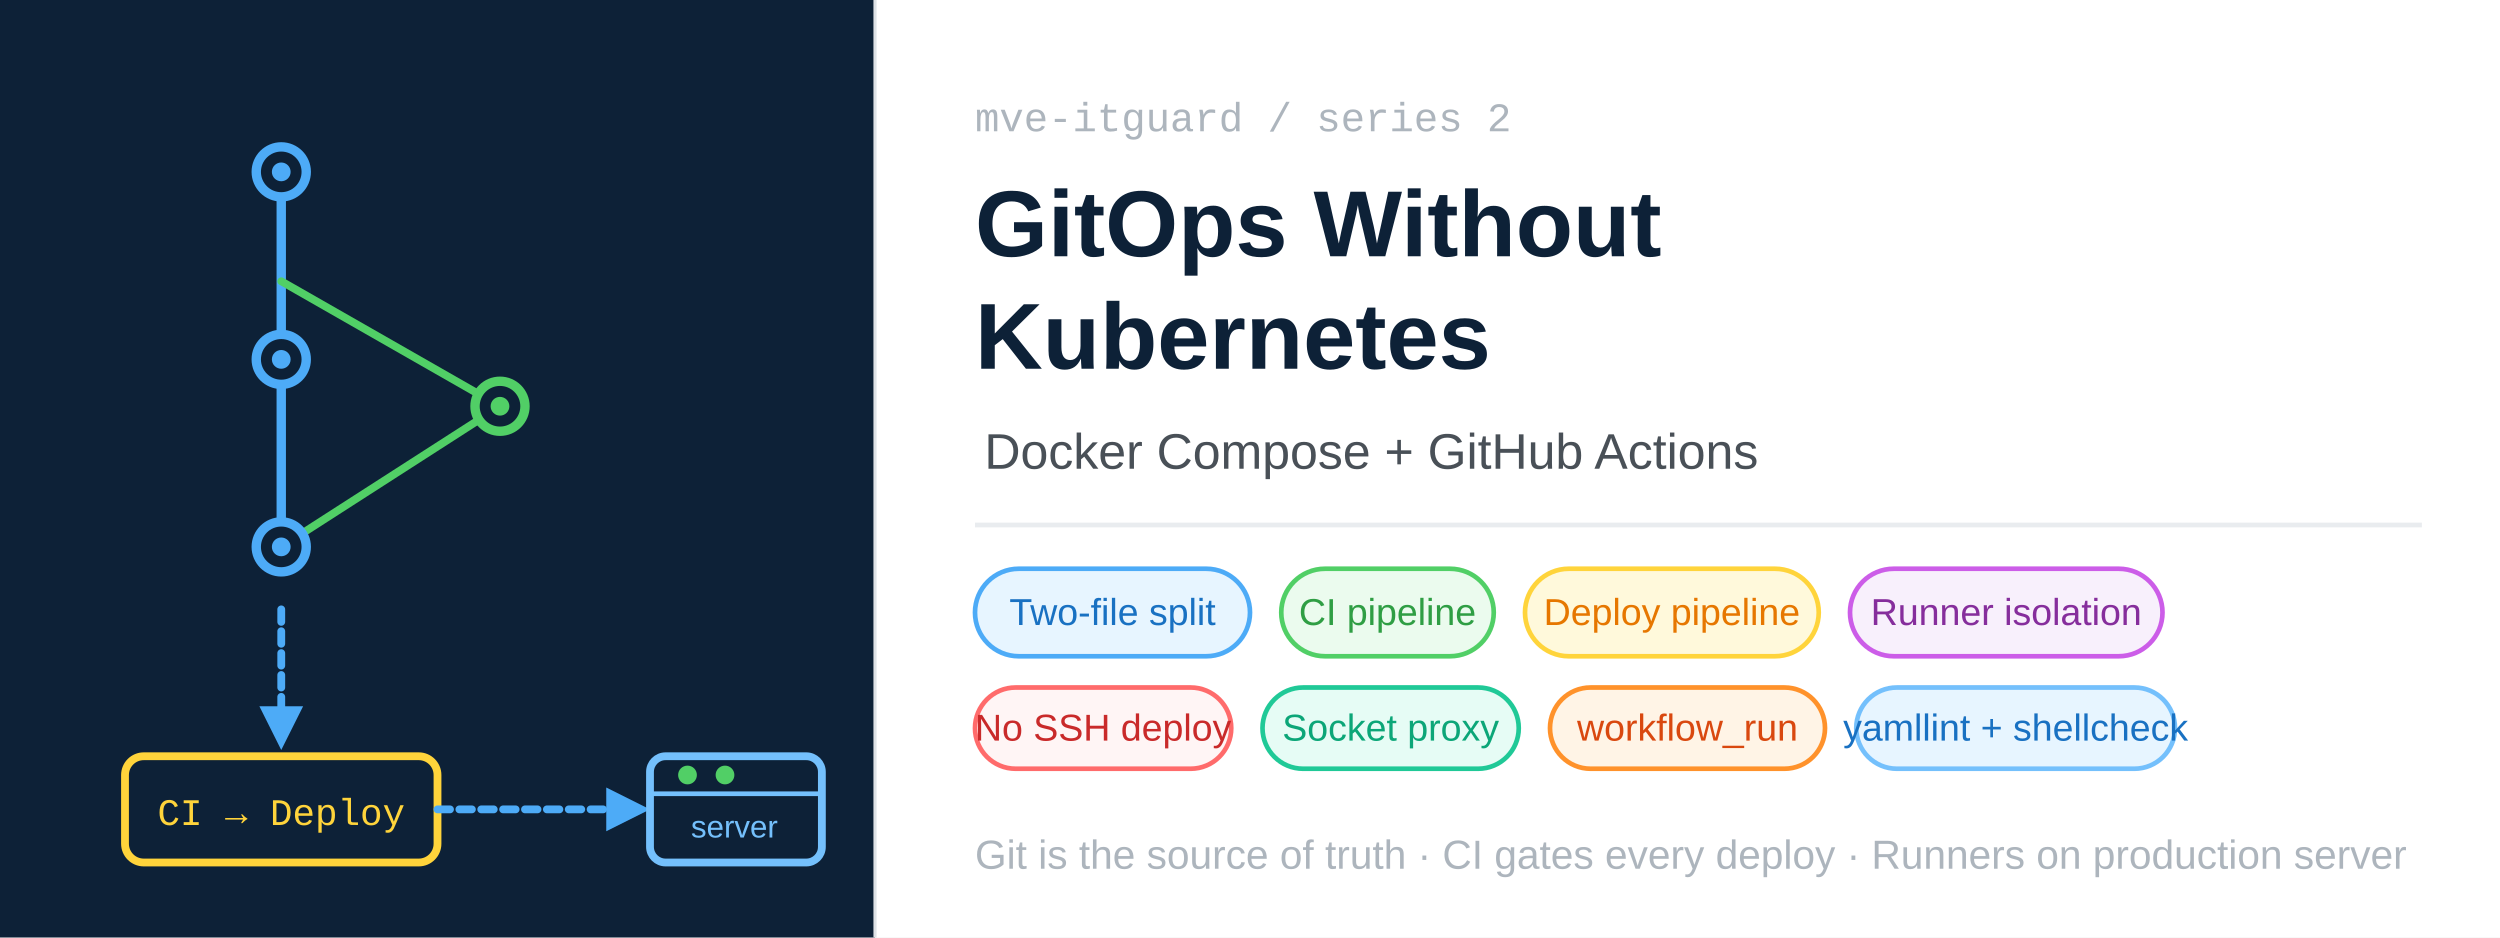
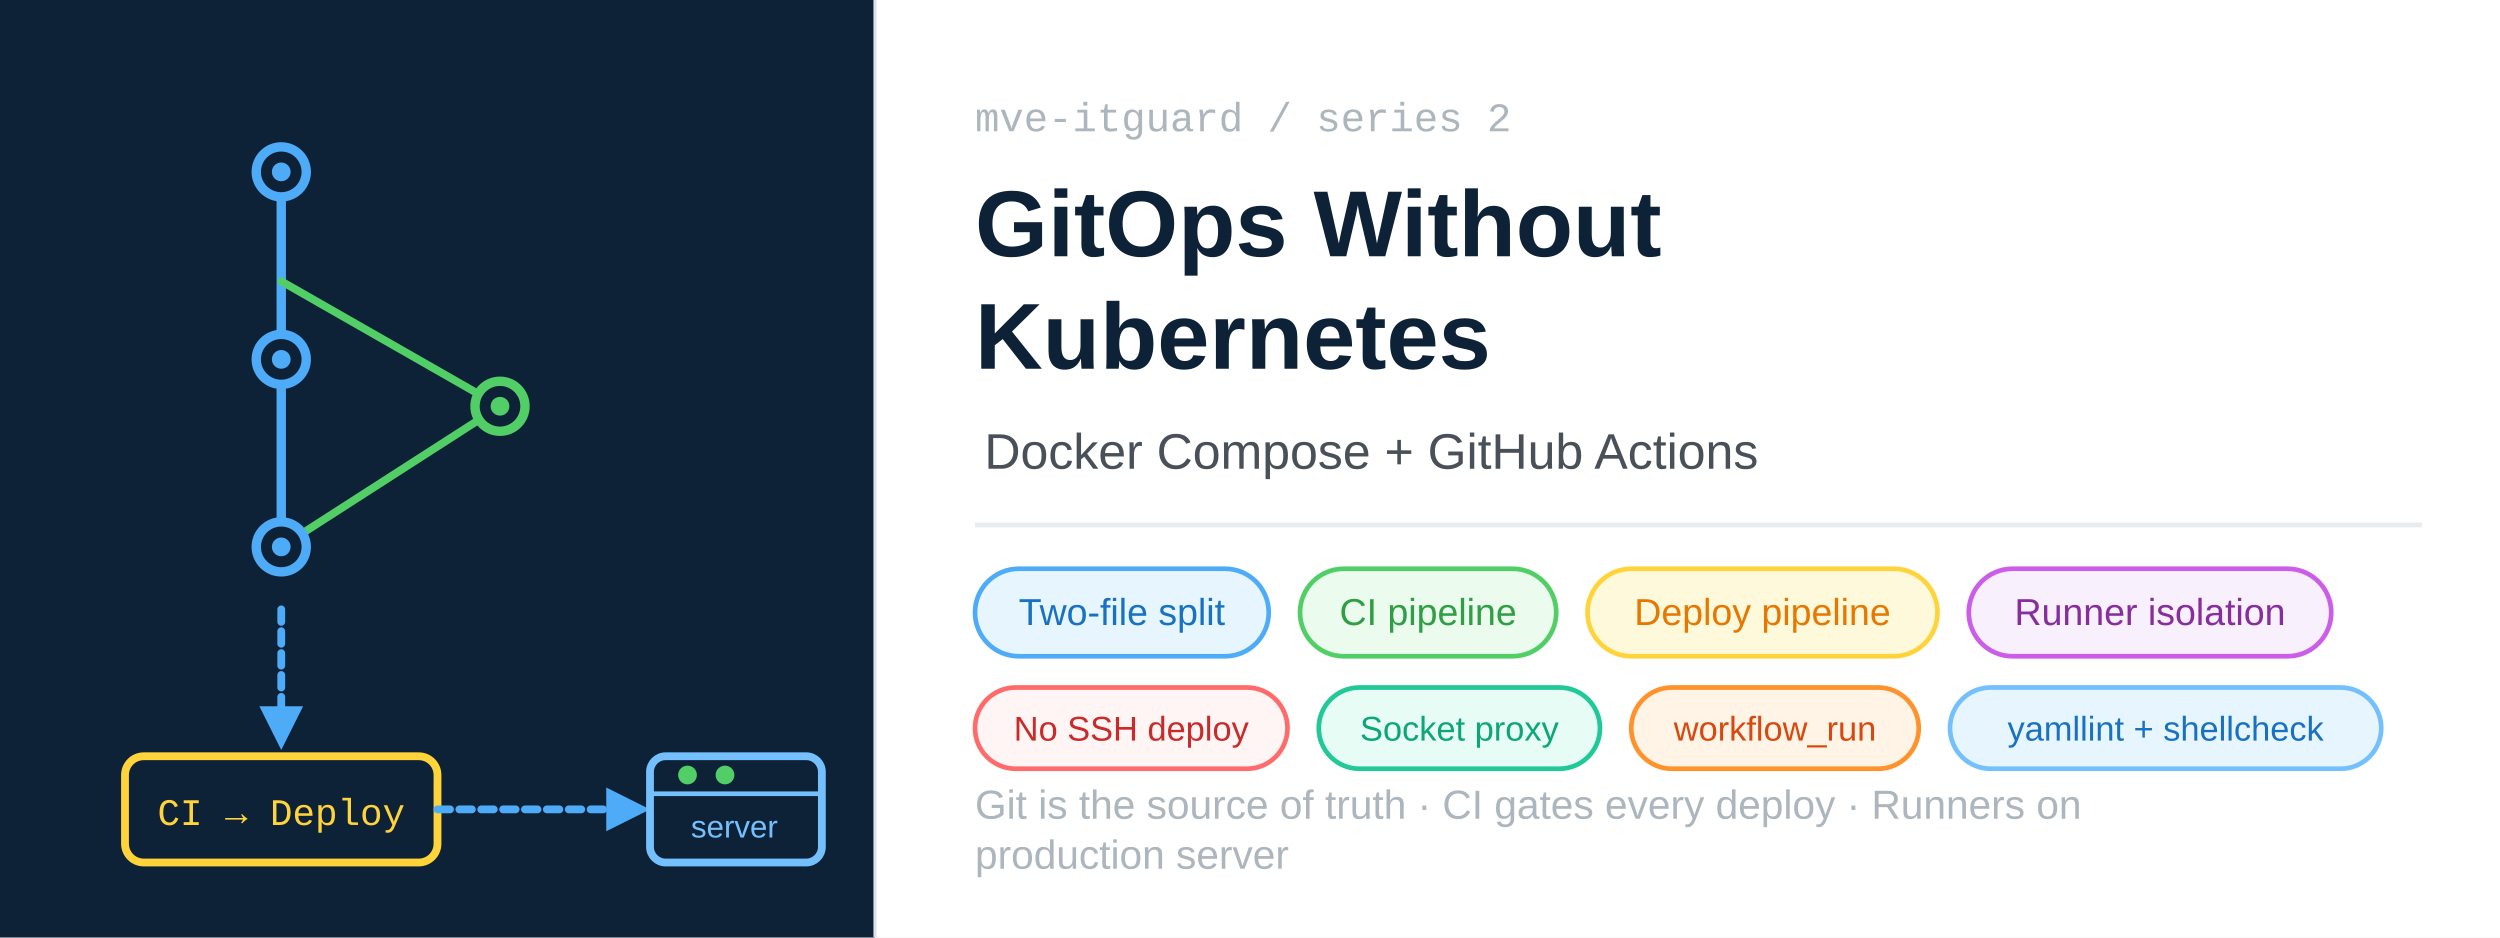
<svg xmlns="http://www.w3.org/2000/svg" viewBox="0 0 800 300" width="800" height="300">
  <rect width="800" height="300" fill="#ffffff" />
  <rect x="0" y="0" width="280" height="300" fill="#0d2137" />
  <line x1="90" y1="55" x2="90" y2="175" stroke="#4dabf7" stroke-width="3" stroke-linecap="round" />
  <line x1="90" y1="90" x2="160" y2="130" stroke="#51cf66" stroke-width="2.5" stroke-linecap="round" />
  <line x1="160" y1="130" x2="90" y2="175" stroke="#51cf66" stroke-width="2.5" stroke-linecap="round" />
  <circle cx="90" cy="55" r="8" fill="#0d2137" stroke="#4dabf7" stroke-width="3" />
  <circle cx="90" cy="55" r="3" fill="#4dabf7" />
  <circle cx="90" cy="115" r="8" fill="#0d2137" stroke="#4dabf7" stroke-width="3" />
  <circle cx="90" cy="115" r="3" fill="#4dabf7" />
  <circle cx="90" cy="175" r="8" fill="#0d2137" stroke="#4dabf7" stroke-width="3" />
  <circle cx="90" cy="175" r="3" fill="#4dabf7" />
  <circle cx="160" cy="130" r="8" fill="#0d2137" stroke="#51cf66" stroke-width="3" />
  <circle cx="160" cy="130" r="3" fill="#51cf66" />
  <line x1="90" y1="195" x2="90" y2="228" stroke="#4dabf7" stroke-width="2.5" stroke-linecap="round" stroke-dasharray="4,3" />
  <polygon points="83,226 90,240 97,226" fill="#4dabf7" />
  <rect x="40" y="242" width="100" height="34" fill="none" stroke="#ffd43b" stroke-width="2.5" rx="6" />
  <text x="90" y="264" font-family="'Courier New', Courier, monospace" font-size="12" fill="#ffd43b" text-anchor="middle">CI → Deploy</text>
  <line x1="140" y1="259" x2="196" y2="259" stroke="#4dabf7" stroke-width="2.5" stroke-linecap="round" stroke-dasharray="4,3" />
  <polygon points="194,252 208,259 194,266" fill="#4dabf7" />
  <rect x="208" y="242" width="55" height="34" fill="none" stroke="#74c0fc" stroke-width="2.5" rx="5" />
  <line x1="208" y1="254" x2="263" y2="254" stroke="#74c0fc" stroke-width="1.5" />
  <circle cx="220" cy="248" r="3" fill="#51cf66" />
  <circle cx="232" cy="248" r="3" fill="#51cf66" />
  <text x="235" y="268" font-family="Arial, sans-serif" font-size="10" fill="#74c0fc" text-anchor="middle">server</text>
  <line x1="280" y1="0" x2="280" y2="300" stroke="#dee2e6" stroke-width="1" />
  <text x="312" y="42" font-family="'Courier New', Courier, monospace" font-size="13" fill="#adb5bd">mve-itguard / series 2</text>
  <text x="312" y="82" font-family="Arial, Helvetica, sans-serif" font-size="30" font-weight="bold" fill="#0d2137">GitOps Without</text>
  <text x="312" y="118" font-family="Arial, Helvetica, sans-serif" font-size="30" font-weight="bold" fill="#0d2137">Kubernetes</text>
  <text x="315" y="150" font-family="Arial, Helvetica, sans-serif" font-size="16" fill="#495057">Docker Compose + GitHub Actions</text>
  <line x1="312" y1="168" x2="775" y2="168" stroke="#e9ecef" stroke-width="1.5" />
-   <rect x="312" y="182" width="88" height="28" fill="#e7f5ff" rx="14" stroke="#4dabf7" stroke-width="1.5" />
-   <text x="356" y="200" font-family="Arial, sans-serif" font-size="12" fill="#1971c2" text-anchor="middle">Two-file split</text>
-   <rect x="410" y="182" width="68" height="28" fill="#ebfbee" rx="14" stroke="#51cf66" stroke-width="1.5" />
-   <text x="444" y="200" font-family="Arial, sans-serif" font-size="12" fill="#2f9e44" text-anchor="middle">CI pipeline</text>
-   <rect x="488" y="182" width="94" height="28" fill="#fff9db" rx="14" stroke="#ffd43b" stroke-width="1.5" />
-   <text x="535" y="200" font-family="Arial, sans-serif" font-size="12" fill="#e67700" text-anchor="middle">Deploy pipeline</text>
-   <rect x="592" y="182" width="100" height="28" fill="#f8f0fc" rx="14" stroke="#cc5de8" stroke-width="1.5" />
-   <text x="642" y="200" font-family="Arial, sans-serif" font-size="12" fill="#862e9c" text-anchor="middle">Runner isolation</text>
-   <rect x="312" y="220" width="82" height="26" fill="#fff5f5" rx="13" stroke="#ff6b6b" stroke-width="1.5" />
-   <text x="353" y="237" font-family="Arial, sans-serif" font-size="12" fill="#c92a2a" text-anchor="middle">No SSH deploy</text>
-   <rect x="404" y="220" width="82" height="26" fill="#e6fcf5" rx="13" stroke="#20c997" stroke-width="1.5" />
-   <text x="445" y="237" font-family="Arial, sans-serif" font-size="12" fill="#0ca678" text-anchor="middle">Socket proxy</text>
-   <rect x="496" y="220" width="88" height="26" fill="#fff4e6" rx="13" stroke="#ff922b" stroke-width="1.5" />
-   <text x="540" y="237" font-family="Arial, sans-serif" font-size="12" fill="#d9480f" text-anchor="middle">workflow_run</text>
-   <rect x="594" y="220" width="102" height="26" fill="#e7f5ff" rx="13" stroke="#74c0fc" stroke-width="1.5" />
-   <text x="645" y="237" font-family="Arial, sans-serif" font-size="12" fill="#1971c2" text-anchor="middle">yamllint + shellcheck</text>
-   <text x="312" y="278" font-family="Arial, Helvetica, sans-serif" font-size="13" fill="#adb5bd">Git is the source of truth · CI gates every deploy · Runners on production server</text>
+   <rect x="312" y="182" width="94" height="28" fill="#e7f5ff" rx="14" stroke="#4dabf7" stroke-width="1.5" />
+   <text x="359" y="200" font-family="Arial, sans-serif" font-size="12" fill="#1971c2" text-anchor="middle">Two-file split</text>
+   <rect x="416" y="182" width="82" height="28" fill="#ebfbee" rx="14" stroke="#51cf66" stroke-width="1.5" />
+   <text x="457" y="200" font-family="Arial, sans-serif" font-size="12" fill="#2f9e44" text-anchor="middle">CI pipeline</text>
+   <rect x="508" y="182" width="112" height="28" fill="#fff9db" rx="14" stroke="#ffd43b" stroke-width="1.5" />
+   <text x="564" y="200" font-family="Arial, sans-serif" font-size="12" fill="#e67700" text-anchor="middle">Deploy pipeline</text>
+   <rect x="630" y="182" width="116" height="28" fill="#f8f0fc" rx="14" stroke="#cc5de8" stroke-width="1.5" />
+   <text x="688" y="200" font-family="Arial, sans-serif" font-size="12" fill="#862e9c" text-anchor="middle">Runner isolation</text>
+   <rect x="312" y="220" width="100" height="26" fill="#fff5f5" rx="13" stroke="#ff6b6b" stroke-width="1.5" />
+   <text x="362" y="237" font-family="Arial, sans-serif" font-size="11" fill="#c92a2a" text-anchor="middle">No SSH deploy</text>
+   <rect x="422" y="220" width="90" height="26" fill="#e6fcf5" rx="13" stroke="#20c997" stroke-width="1.5" />
+   <text x="467" y="237" font-family="Arial, sans-serif" font-size="11" fill="#0ca678" text-anchor="middle">Socket proxy</text>
+   <rect x="522" y="220" width="92" height="26" fill="#fff4e6" rx="13" stroke="#ff922b" stroke-width="1.5" />
+   <text x="568" y="237" font-family="Arial, sans-serif" font-size="11" fill="#d9480f" text-anchor="middle">workflow_run</text>
+   <rect x="624" y="220" width="138" height="26" fill="#e7f5ff" rx="13" stroke="#74c0fc" stroke-width="1.5" />
+   <text x="693" y="237" font-family="Arial, sans-serif" font-size="11" fill="#1971c2" text-anchor="middle">yamllint + shellcheck</text>
+   <text x="312" y="262" font-family="Arial, Helvetica, sans-serif" font-size="13" fill="#adb5bd">
+     <tspan x="312">Git is the source of truth · CI gates every deploy · Runners on</tspan>
+     <tspan x="312" dy="16">production server</tspan>
+   </text>
</svg>
